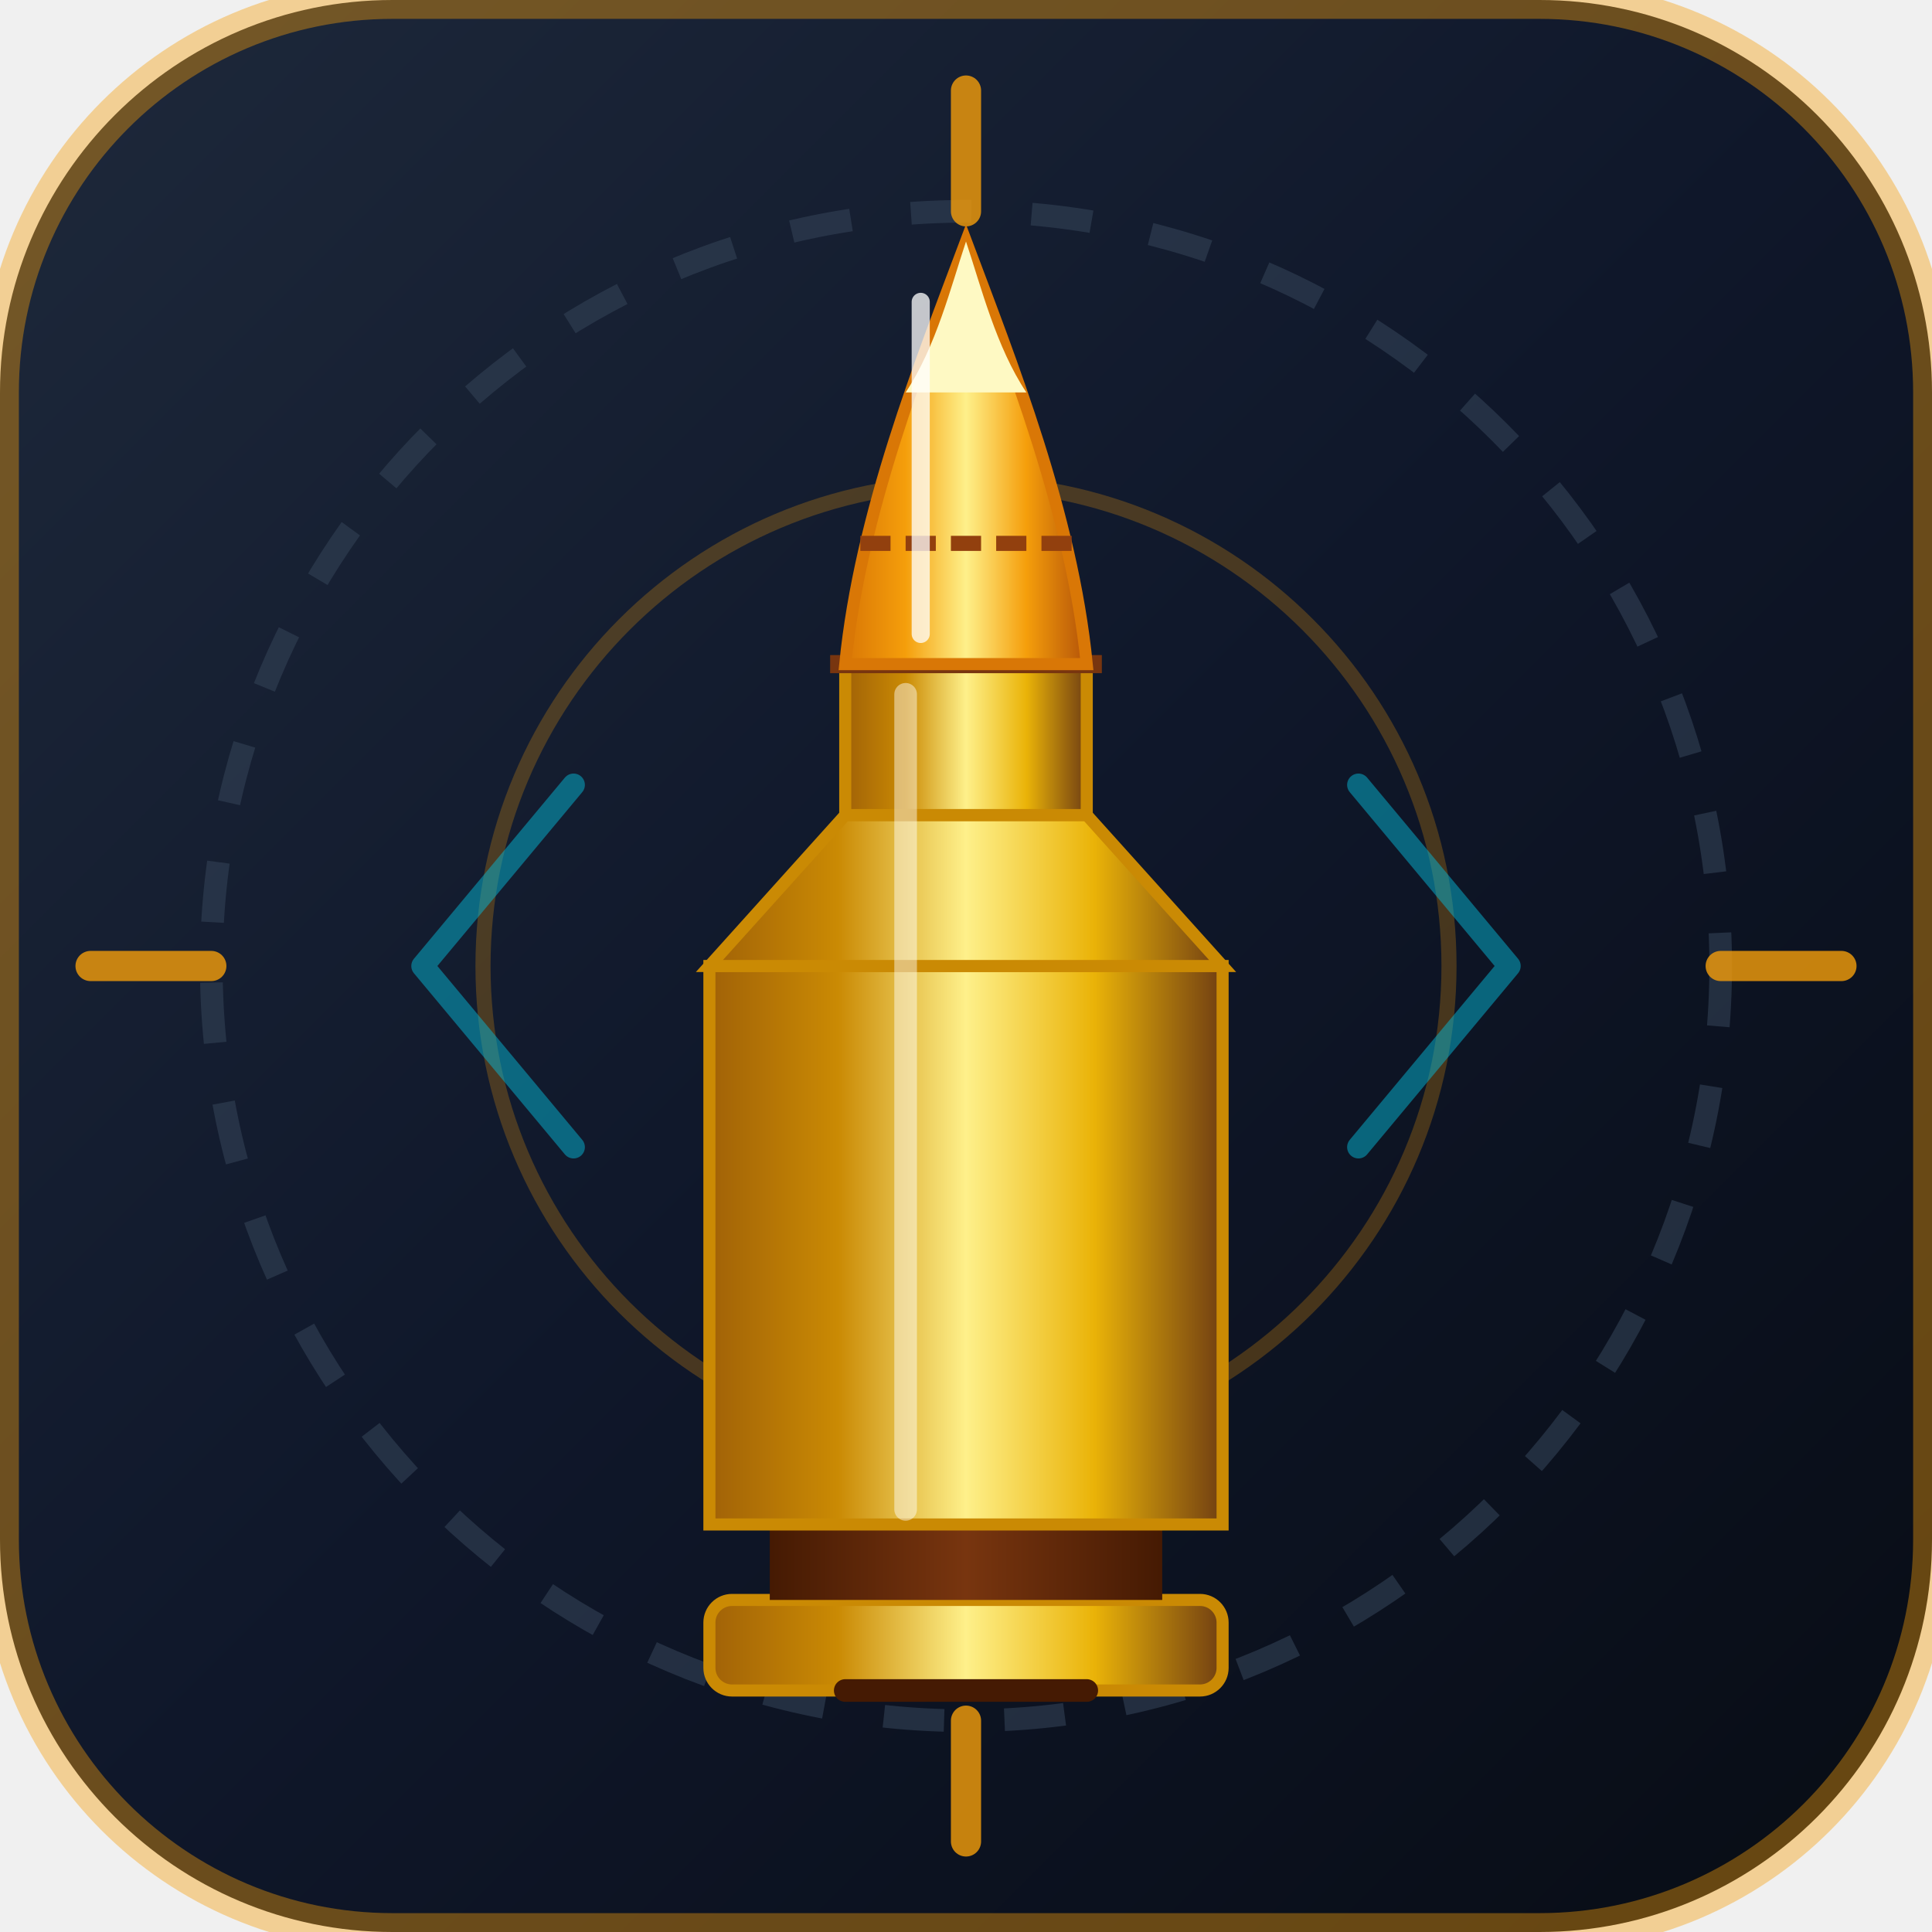
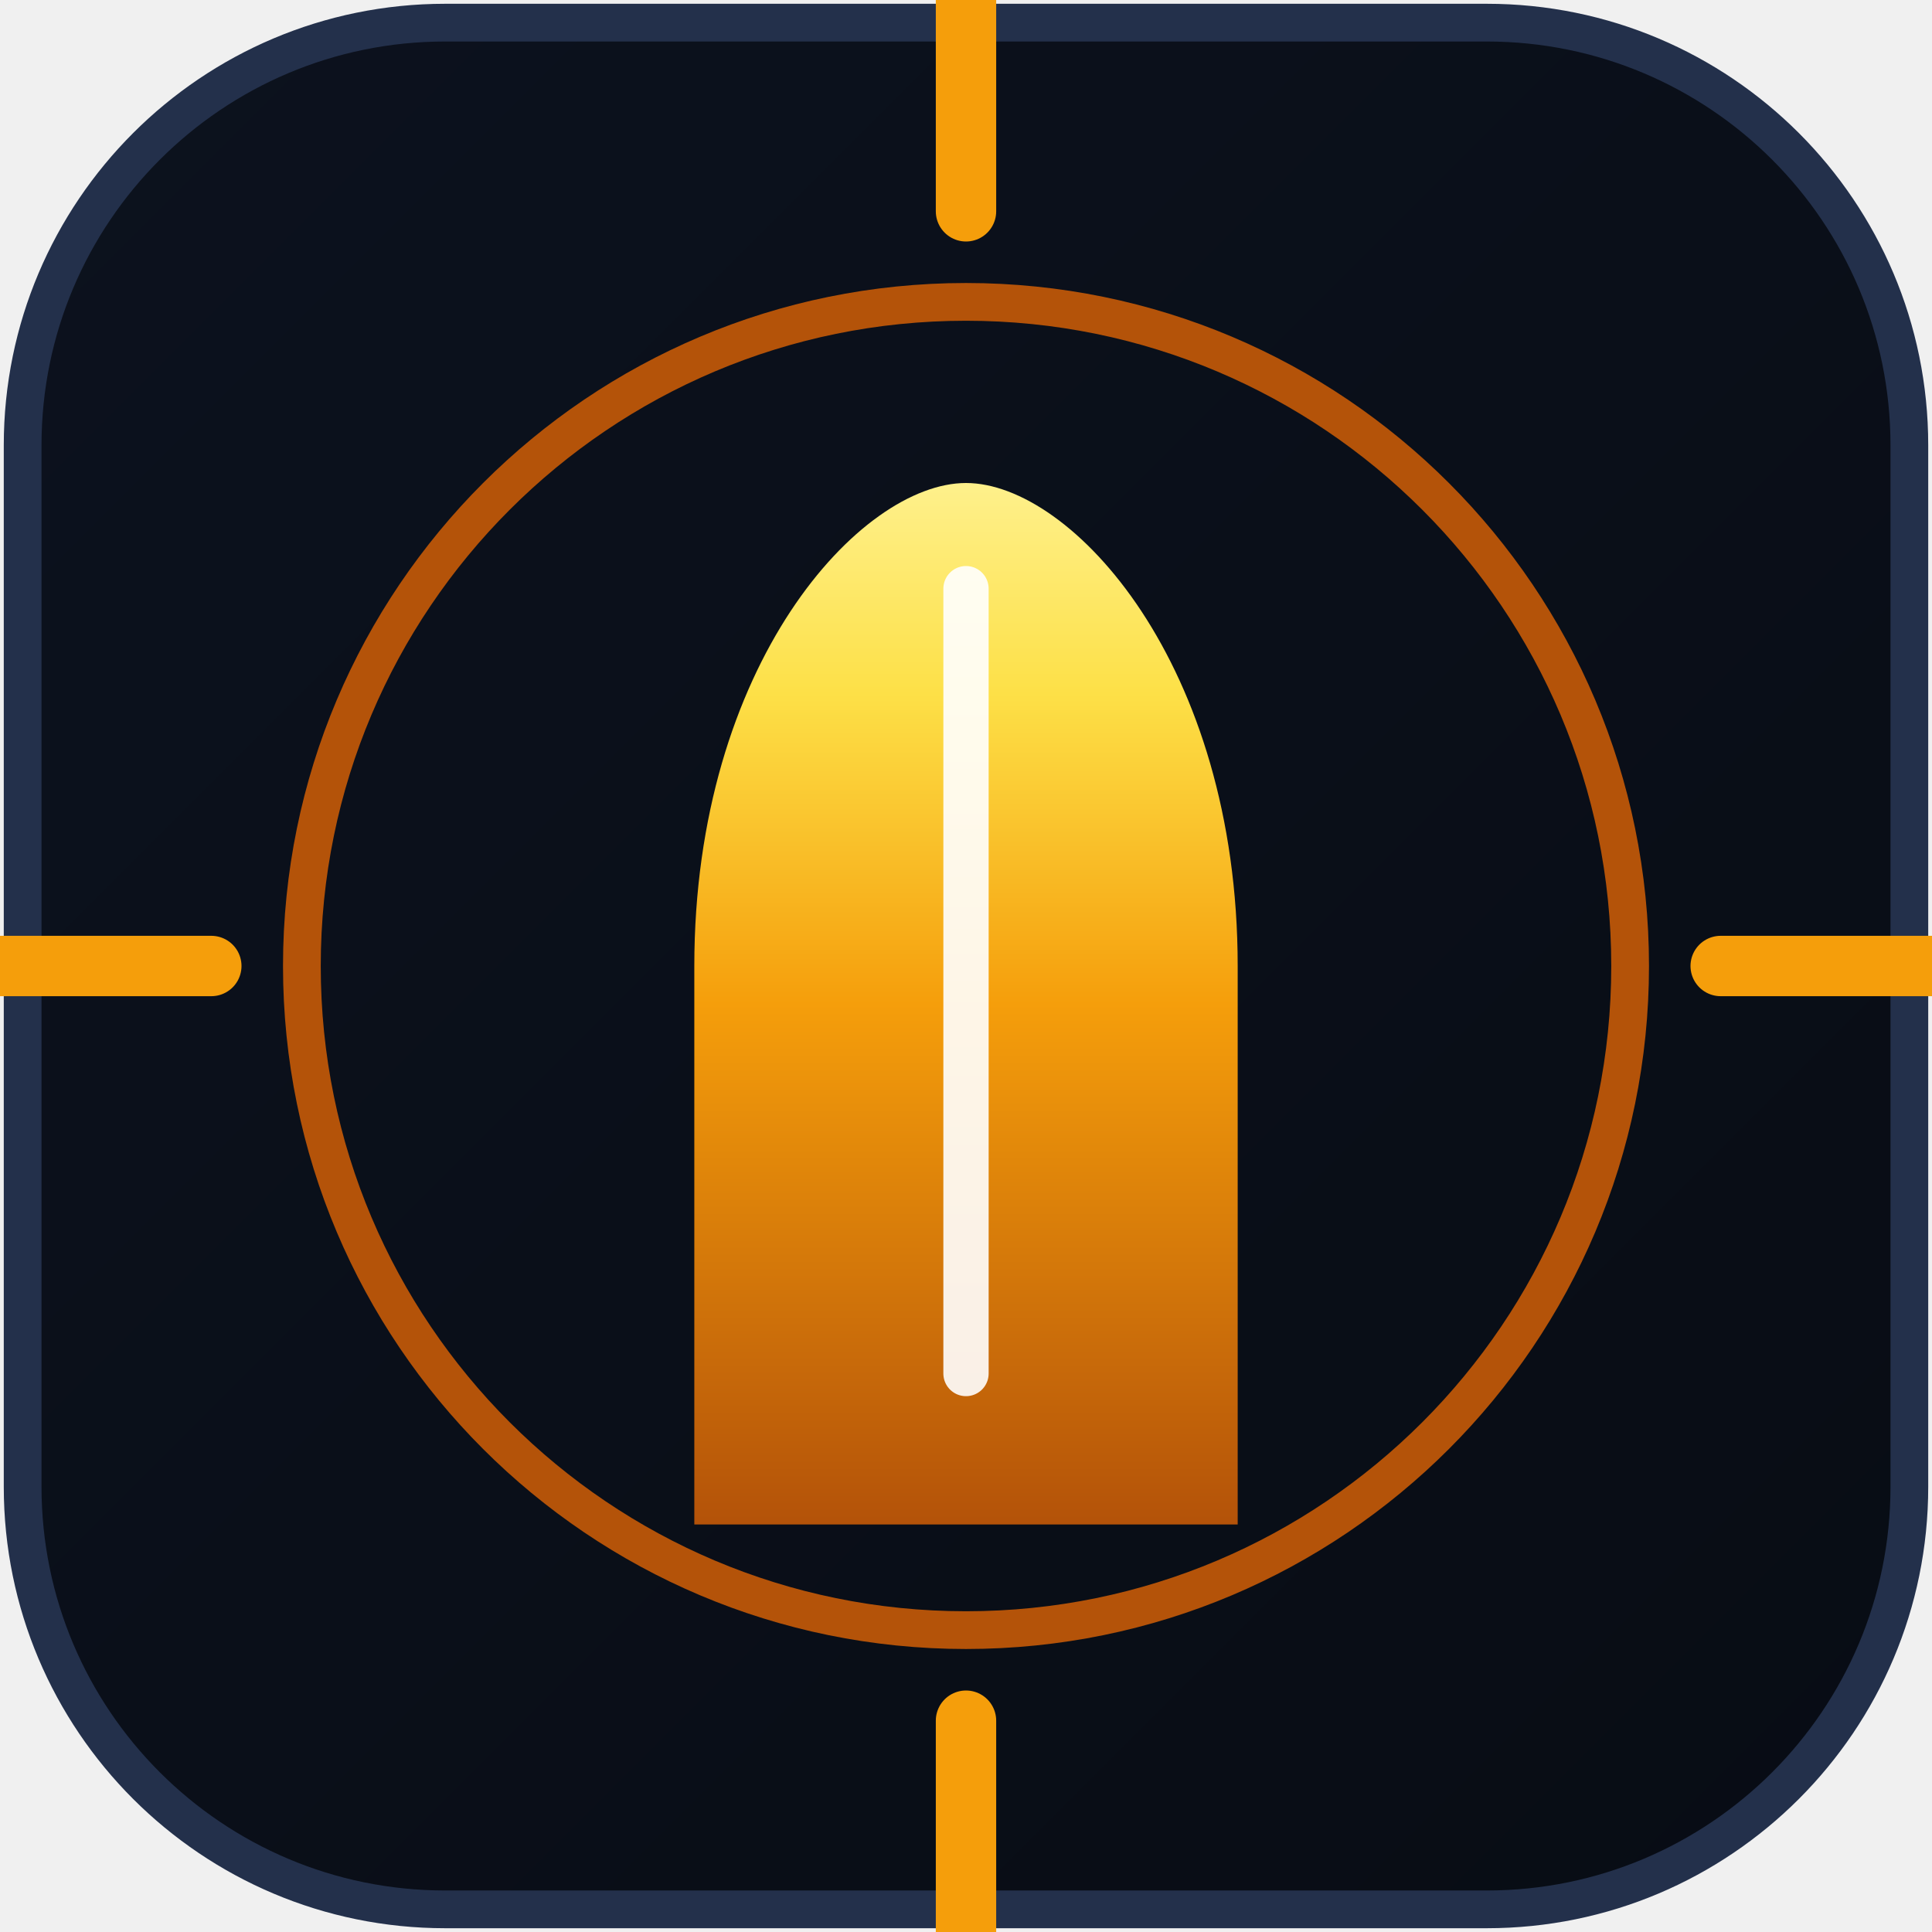
- <svg xmlns="http://www.w3.org/2000/svg" viewBox="0 0 128 128" width="100%" height="100%">
+ <svg xmlns="http://www.w3.org/2000/svg" viewBox="0 0 256 256" width="100%" height="100%">
  <defs>
-     <linearGradient id="bulletProjectileGrad" x1="0%" y1="0%" x2="100%" y2="0%">
-       <stop offset="0%" stop-color="#d97706" />
-       <stop offset="25%" stop-color="#f59e0b" />
-       <stop offset="50%" stop-color="#fef08a" />
-       <stop offset="75%" stop-color="#f59e0b" />
+     <linearGradient id="bulletGoldGrad" x1="0%" y1="0%" x2="0%" y2="100%">
+       <stop offset="0%" stop-color="#fef08a" />
+       <stop offset="20%" stop-color="#fde047" />
+       <stop offset="50%" stop-color="#f59e0b" />
      <stop offset="100%" stop-color="#b45309" />
    </linearGradient>
-     <linearGradient id="bulletCaseGrad" x1="0%" y1="0%" x2="100%" y2="0%">
-       <stop offset="0%" stop-color="#a16207" />
-       <stop offset="25%" stop-color="#ca8a04" />
-       <stop offset="50%" stop-color="#fef08a" />
-       <stop offset="75%" stop-color="#eab308" />
-       <stop offset="100%" stop-color="#713f12" />
-     </linearGradient>
-     <linearGradient id="grooveShadow" x1="0%" y1="0%" x2="100%" y2="0%">
-       <stop offset="0%" stop-color="#451a03" />
-       <stop offset="50%" stop-color="#78350f" />
-       <stop offset="100%" stop-color="#451a03" />
-     </linearGradient>
-     <linearGradient id="bulletLogoBg" x1="0%" y1="0%" x2="100%" y2="100%">
-       <stop offset="0%" stop-color="#1e293b" />
-       <stop offset="50%" stop-color="#0f172a" />
+     <linearGradient id="bgGrad" x1="0%" y1="0%" x2="100%" y2="100%">
+       <stop offset="0%" stop-color="#0c121e" />
      <stop offset="100%" stop-color="#080c14" />
    </linearGradient>
  </defs>
-   <rect width="128" height="128" rx="26" fill="url(#bulletLogoBg)" stroke="#f59e0b" stroke-width="2.5" stroke-opacity="0.4" />
-   <circle cx="64" cy="64" r="50" fill="none" stroke="#334155" stroke-width="1.5" stroke-dasharray="4 4" stroke-opacity="0.6" />
-   <circle cx="64" cy="64" r="32" fill="none" stroke="#f59e0b" stroke-width="1" stroke-opacity="0.25" />
-   <line x1="64" y1="6" x2="64" y2="14" stroke="#f59e0b" stroke-width="2" stroke-linecap="round" stroke-opacity="0.8" />
-   <line x1="64" y1="114" x2="64" y2="122" stroke="#f59e0b" stroke-width="2" stroke-linecap="round" stroke-opacity="0.8" />
-   <line x1="6" y1="64" x2="14" y2="64" stroke="#f59e0b" stroke-width="2" stroke-linecap="round" stroke-opacity="0.8" />
-   <line x1="114" y1="64" x2="122" y2="64" stroke="#f59e0b" stroke-width="2" stroke-linecap="round" stroke-opacity="0.8" />
-   <path d="M38 52 L28 64 L38 76" fill="none" stroke="#06b6d4" stroke-width="1.5" stroke-linecap="round" stroke-linejoin="round" stroke-opacity="0.5" />
-   <path d="M90 52 L100 64 L90 76" fill="none" stroke="#06b6d4" stroke-width="1.5" stroke-linecap="round" stroke-linejoin="round" stroke-opacity="0.5" />
-   <rect x="47" y="106" width="34" height="6" rx="1.5" fill="url(#bulletCaseGrad)" stroke="#ca8a04" stroke-width="0.8" />
-   <line x1="56" y1="112" x2="72" y2="112" stroke="#451a03" stroke-width="1.5" stroke-linecap="round" />
-   <rect x="51" y="101" width="26" height="5" fill="url(#grooveShadow)" />
-   <path d="M47 64 L81 64 L81 101 L47 101 Z" fill="url(#bulletCaseGrad)" stroke="#ca8a04" stroke-width="0.8" />
-   <path d="M56 54 L72 54 L81 64 L47 64 Z" fill="url(#bulletCaseGrad)" stroke="#ca8a04" stroke-width="0.8" />
-   <rect x="56" y="44" width="16" height="10" fill="url(#bulletCaseGrad)" stroke="#ca8a04" stroke-width="0.8" />
-   <line x1="55" y1="44" x2="73" y2="44" stroke="#78350f" stroke-width="1.2" />
-   <path d="M64 16 C61 24 57 34 56 44 L72 44 C71 34 67 24 64 16 Z" fill="url(#bulletProjectileGrad)" stroke="#d97706" stroke-width="0.8" />
-   <path d="M64 16 C63 19 62 23 60 26 L68 26 C66 23 65 19 64 16 Z" fill="#fef9c3" />
-   <line x1="57" y1="36" x2="71" y2="36" stroke="#92400e" stroke-width="1" stroke-dasharray="2 1" />
-   <line x1="61" y1="20" x2="61" y2="42" stroke="#ffffff" stroke-width="1.2" stroke-opacity="0.75" stroke-linecap="round" />
-   <line x1="60" y1="46" x2="60" y2="100" stroke="#ffffff" stroke-width="1.5" stroke-opacity="0.45" stroke-linecap="round" />
+   <rect x="3" y="3" width="250" height="250" rx="56" fill="url(#bgGrad)" stroke="#23304b" stroke-width="5" />
+   <circle cx="128" cy="128" r="88" fill="none" stroke="#b45309" stroke-width="5" />
+   <line x1="128" y1="0" x2="128" y2="28" stroke="#f59e0b" stroke-width="8" stroke-linecap="round" />
+   <line x1="128" y1="228" x2="128" y2="256" stroke="#f59e0b" stroke-width="8" stroke-linecap="round" />
+   <line x1="0" y1="128" x2="28" y2="128" stroke="#f59e0b" stroke-width="8" stroke-linecap="round" />
+   <line x1="228" y1="128" x2="256" y2="128" stroke="#f59e0b" stroke-width="8" stroke-linecap="round" />
+   <path d="M 128 64 C 114 64 92 88 92 128 L 92 202 L 164 202 L 164 128 C 164 88 142 64 128 64 Z" fill="url(#bulletGoldGrad)" />
+   <line x1="128" y1="78" x2="128" y2="182" stroke="#ffffff" stroke-width="6" stroke-linecap="round" opacity="0.9" />
</svg>
